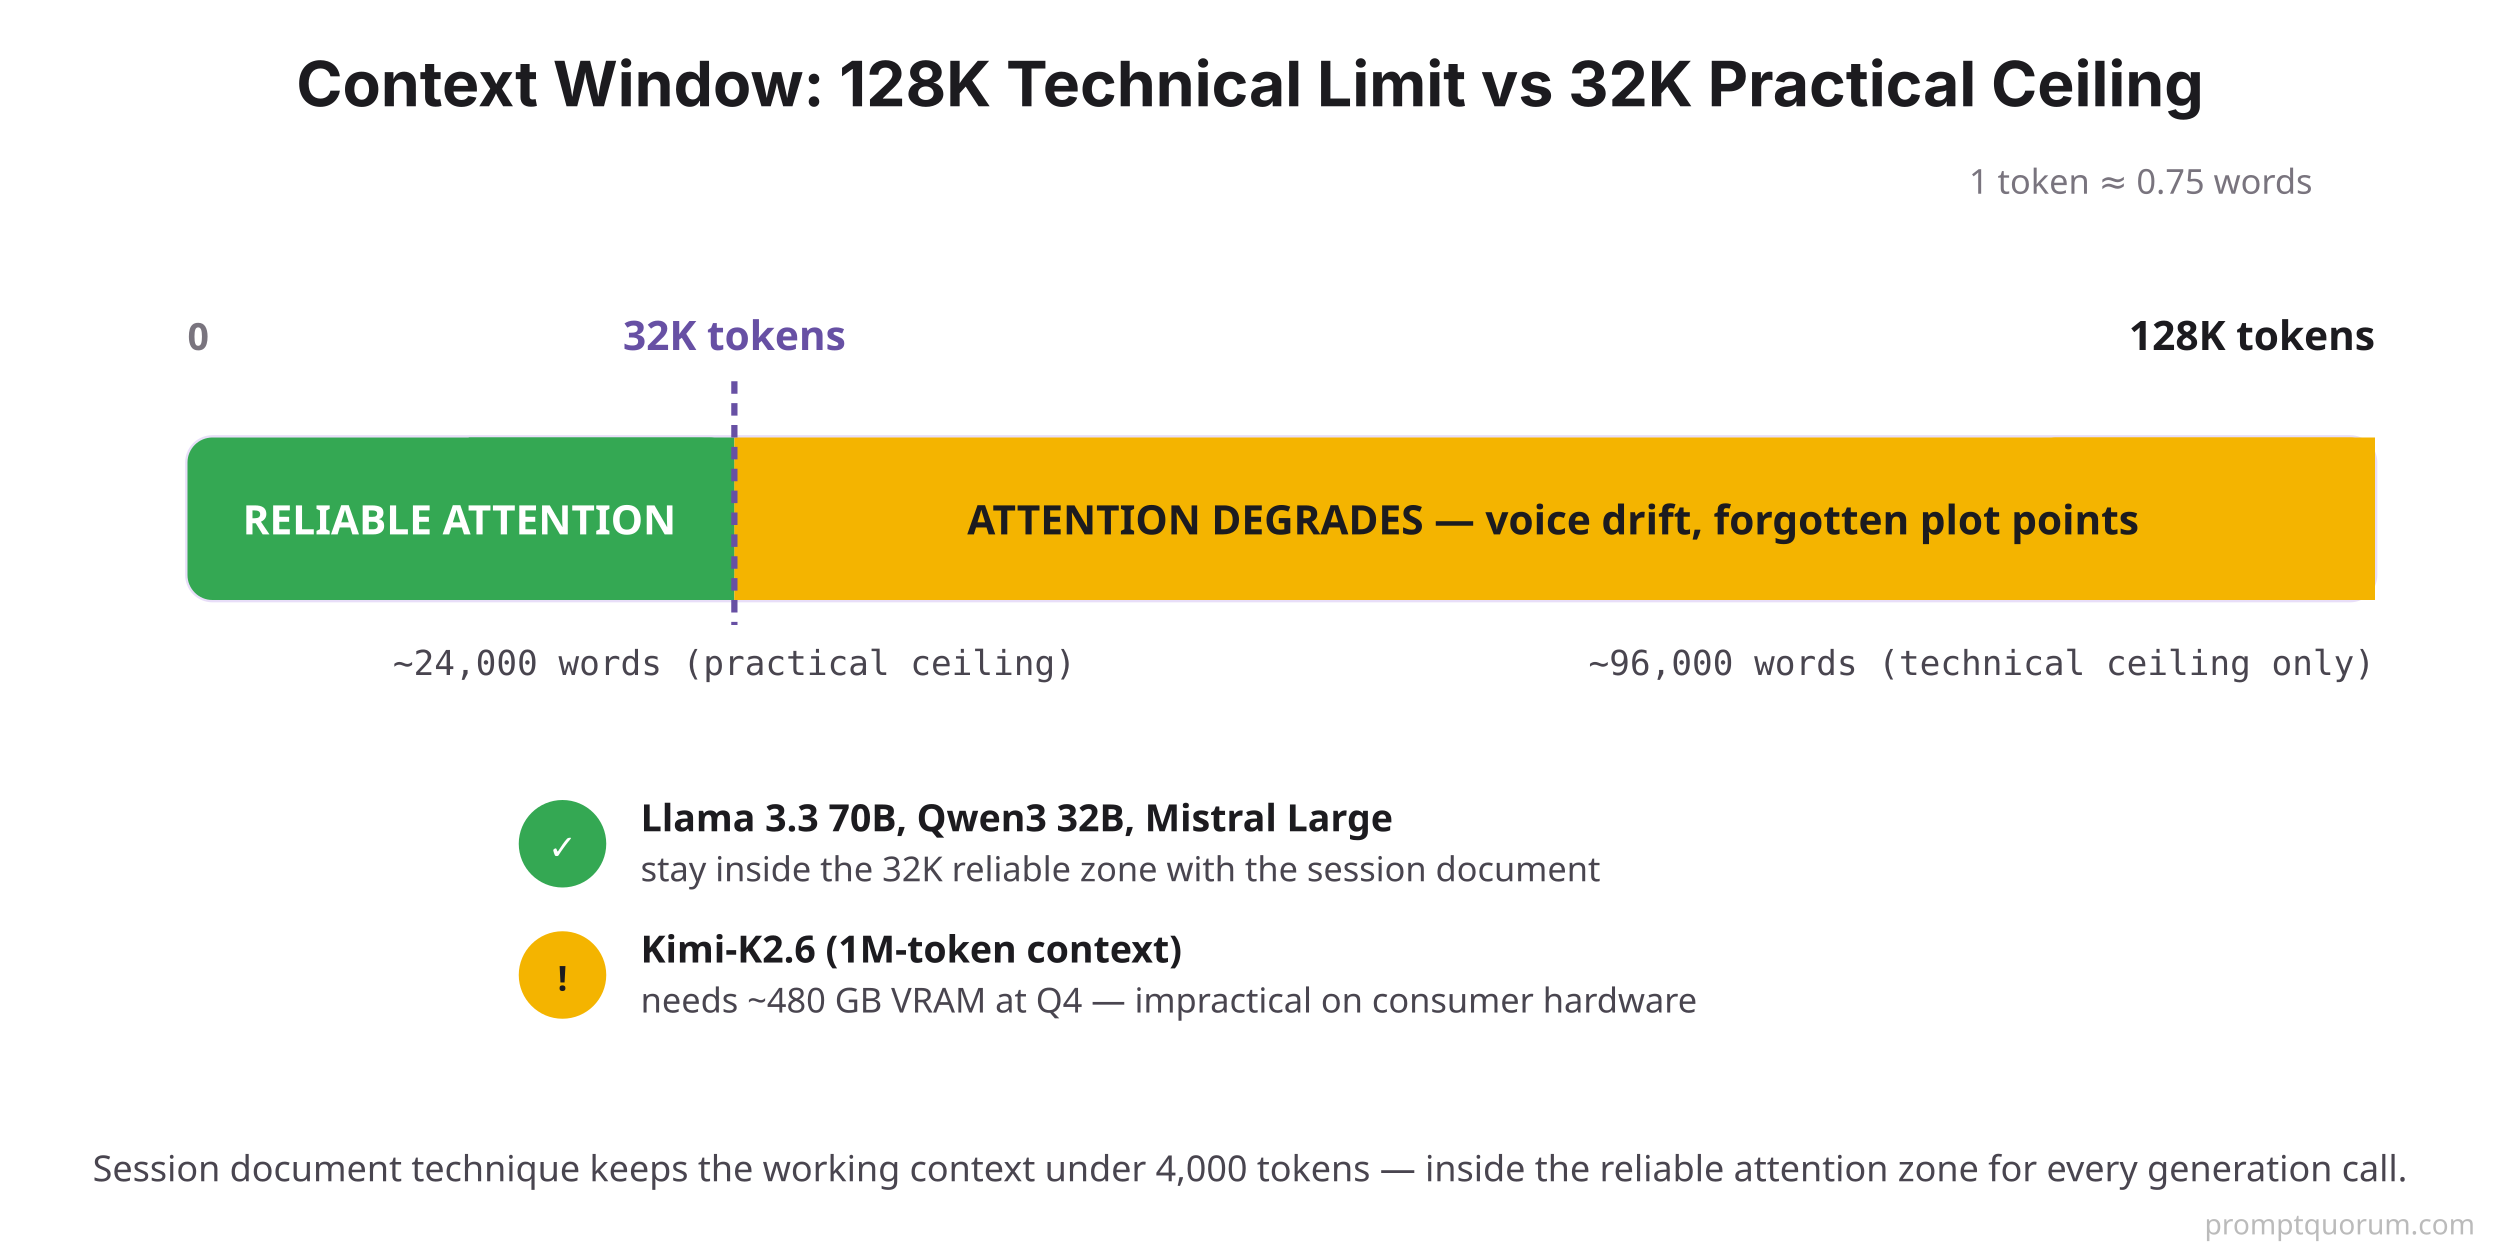
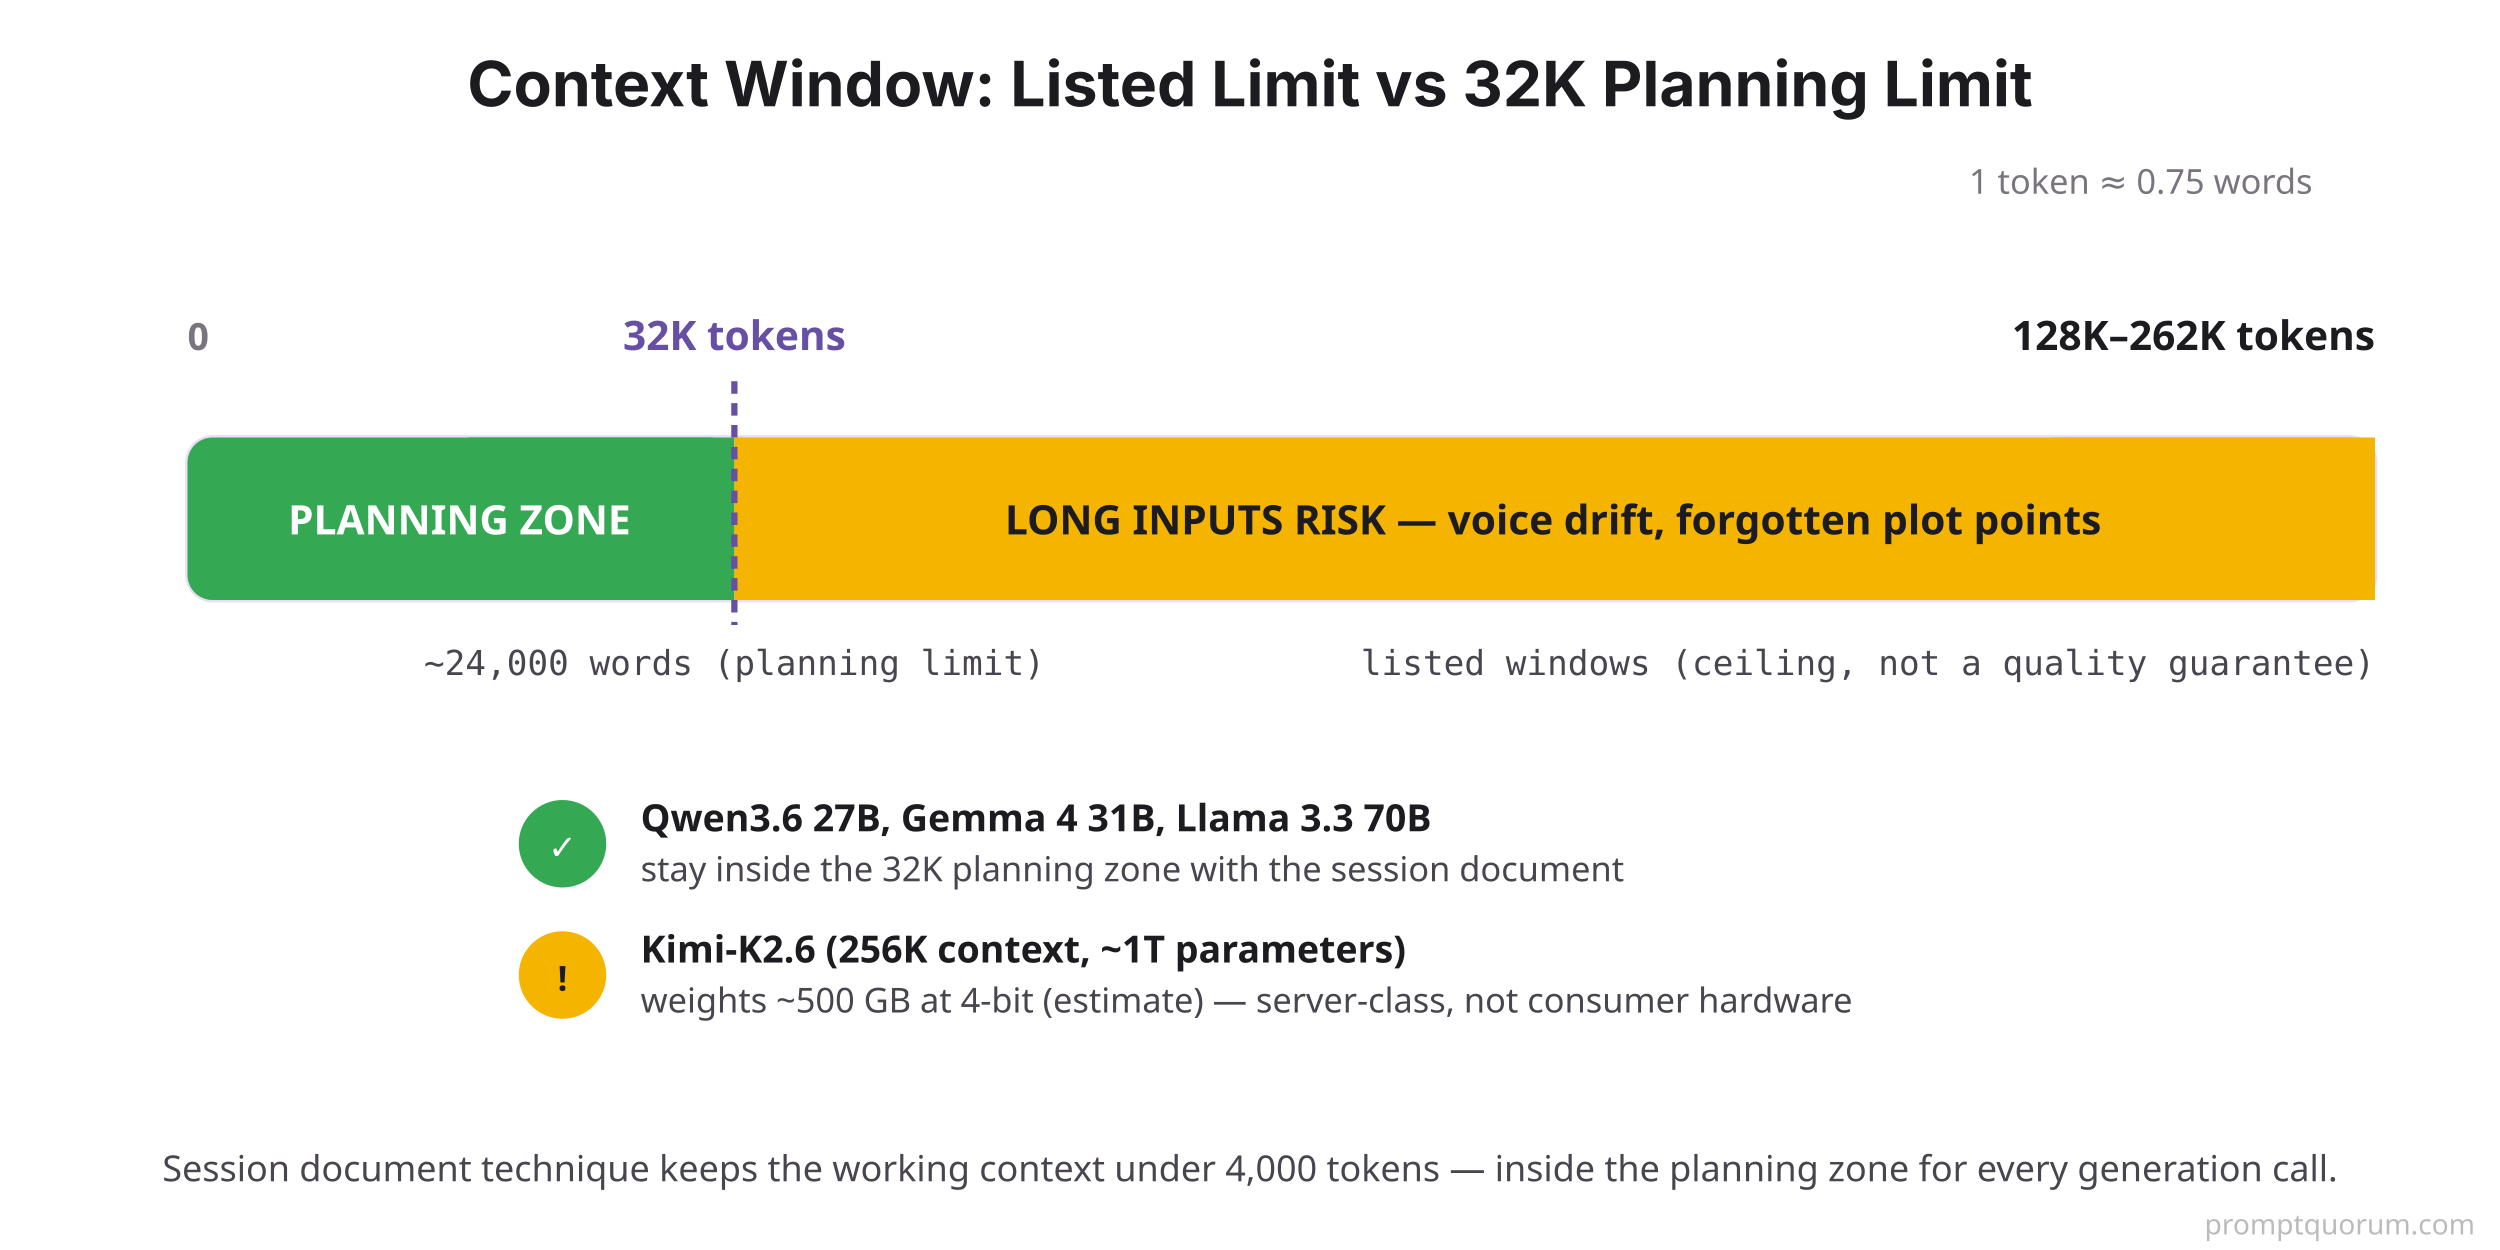
<svg xmlns="http://www.w3.org/2000/svg" viewBox="0 0 800 400">
  <rect width="800" height="400" fill="#FFFFFF" />
-   <text x="400" y="34" font-family="system-ui, -apple-system, sans-serif" font-size="20" font-weight="700" fill="#1C1B1F" text-anchor="middle">Context Window: 128K Technical Limit vs 32K Practical Ceiling</text>
+   <text x="400" y="34" font-family="system-ui, -apple-system, sans-serif" font-size="20" font-weight="700" fill="#1C1B1F" text-anchor="middle">Context Window: Listed Limit vs 32K Planning Limit</text>
  <text x="740" y="62" font-family="system-ui, sans-serif" font-size="11" fill="#79747E" text-anchor="end">1 token ≈ 0.75 words</text>
  <rect x="60" y="140" width="700" height="52" rx="8" fill="#F7F2FA" stroke="#E8DEF8" stroke-width="1.5" />
  <rect x="60" y="140" width="175" height="52" rx="8" fill="#34A853" />
  <rect x="150" y="140" width="85" height="52" fill="#34A853" />
-   <text x="147" y="171" font-family="system-ui, sans-serif" font-size="13" font-weight="700" fill="#FFFFFF" text-anchor="middle">RELIABLE ATTENTION</text>
+   <text x="147" y="171" font-family="system-ui, sans-serif" font-size="13" font-weight="700" fill="#FFFFFF" text-anchor="middle">PLANNING ZONE</text>
  <rect x="235" y="140" width="525" height="52" fill="#F4B400" />
  <rect x="650" y="140" width="110" height="52" rx="8" fill="#F4B400" />
-   <text x="497" y="171" font-family="system-ui, sans-serif" font-size="13" font-weight="700" fill="#1C1B1F" text-anchor="middle">ATTENTION DEGRADES — voice drift, forgotten plot points</text>
+   <text x="497" y="171" font-family="system-ui, sans-serif" font-size="13" font-weight="700" fill="#1C1B1F" text-anchor="middle">LONG INPUTS RISK — voice drift, forgotten plot points</text>
  <line x1="235" y1="122" x2="235" y2="200" stroke="#6750A4" stroke-width="2" stroke-dasharray="4,3" />
  <text x="235" y="112" font-family="system-ui, sans-serif" font-size="13" font-weight="700" fill="#6750A4" text-anchor="middle">32K tokens</text>
-   <text x="235" y="216" font-family="'SF Mono', Monaco, monospace" font-size="11" fill="#49454F" text-anchor="middle">~24,000 words (practical ceiling)</text>
+   <text x="235" y="216" font-family="'SF Mono', Monaco, monospace" font-size="11" fill="#49454F" text-anchor="middle">~24,000 words (planning limit)</text>
  <text x="60" y="112" font-family="system-ui, sans-serif" font-size="12" font-weight="700" fill="#79747E" text-anchor="start">0</text>
-   <text x="760" y="112" font-family="system-ui, sans-serif" font-size="13" font-weight="700" fill="#1C1B1F" text-anchor="end">128K tokens</text>
-   <text x="760" y="216" font-family="'SF Mono', Monaco, monospace" font-size="11" fill="#49454F" text-anchor="end">~96,000 words (technical ceiling only)</text>
+   <text x="760" y="112" font-family="system-ui, sans-serif" font-size="13" font-weight="700" fill="#1C1B1F" text-anchor="end">128K–262K tokens</text>
+   <text x="760" y="216" font-family="'SF Mono', Monaco, monospace" font-size="11" fill="#49454F" text-anchor="end">listed windows (ceiling, not a quality guarantee)</text>
  <circle cx="180" cy="270" r="14" fill="#34A853" />
  <text x="180" y="275" font-family="system-ui, sans-serif" font-size="11" font-weight="700" fill="#FFFFFF" text-anchor="middle">✓</text>
-   <text x="205" y="266" font-family="system-ui, sans-serif" font-size="12" font-weight="700" fill="#1C1B1F">Llama 3.3 70B, Qwen3 32B, Mistral Large</text>
-   <text x="205" y="282" font-family="system-ui, sans-serif" font-size="11" fill="#49454F">stay inside the 32K reliable zone with the session document</text>
+   <text x="205" y="266" font-family="system-ui, sans-serif" font-size="12" font-weight="700" fill="#1C1B1F">Qwen3.6 27B, Gemma 4 31B, Llama 3.3 70B</text>
+   <text x="205" y="282" font-family="system-ui, sans-serif" font-size="11" fill="#49454F">stay inside the 32K planning zone with the session document</text>
  <circle cx="180" cy="312" r="14" fill="#F4B400" />
  <text x="180" y="317" font-family="system-ui, sans-serif" font-size="11" font-weight="700" fill="#1C1B1F" text-anchor="middle">!</text>
-   <text x="205" y="308" font-family="system-ui, sans-serif" font-size="12" font-weight="700" fill="#1C1B1F">Kimi-K2.6 (1M-token context)</text>
-   <text x="205" y="324" font-family="system-ui, sans-serif" font-size="11" fill="#49454F">needs ~480 GB VRAM at Q4 — impractical on consumer hardware</text>
-   <text x="400" y="378" font-family="system-ui, sans-serif" font-size="11.5" fill="#49454F" text-anchor="middle">Session document technique keeps the working context under 4,000 tokens — inside the reliable attention zone for every generation call.</text>
+   <text x="205" y="308" font-family="system-ui, sans-serif" font-size="12" font-weight="700" fill="#1C1B1F">Kimi-K2.6 (256K context, ~1T parameters)</text>
+   <text x="205" y="324" font-family="system-ui, sans-serif" font-size="11" fill="#49454F">weights ~500 GB at 4-bit (estimate) — server-class, not consumer hardware</text>
+   <text x="400" y="378" font-family="system-ui, sans-serif" font-size="11.5" fill="#49454F" text-anchor="middle">Session document technique keeps the working context under 4,000 tokens — inside the planning zone for every generation call.</text>
  <text x="792" y="395" font-family="system-ui,sans-serif" font-size="9" fill="#BBBBBB" text-anchor="end">promptquorum.com</text>
</svg>
